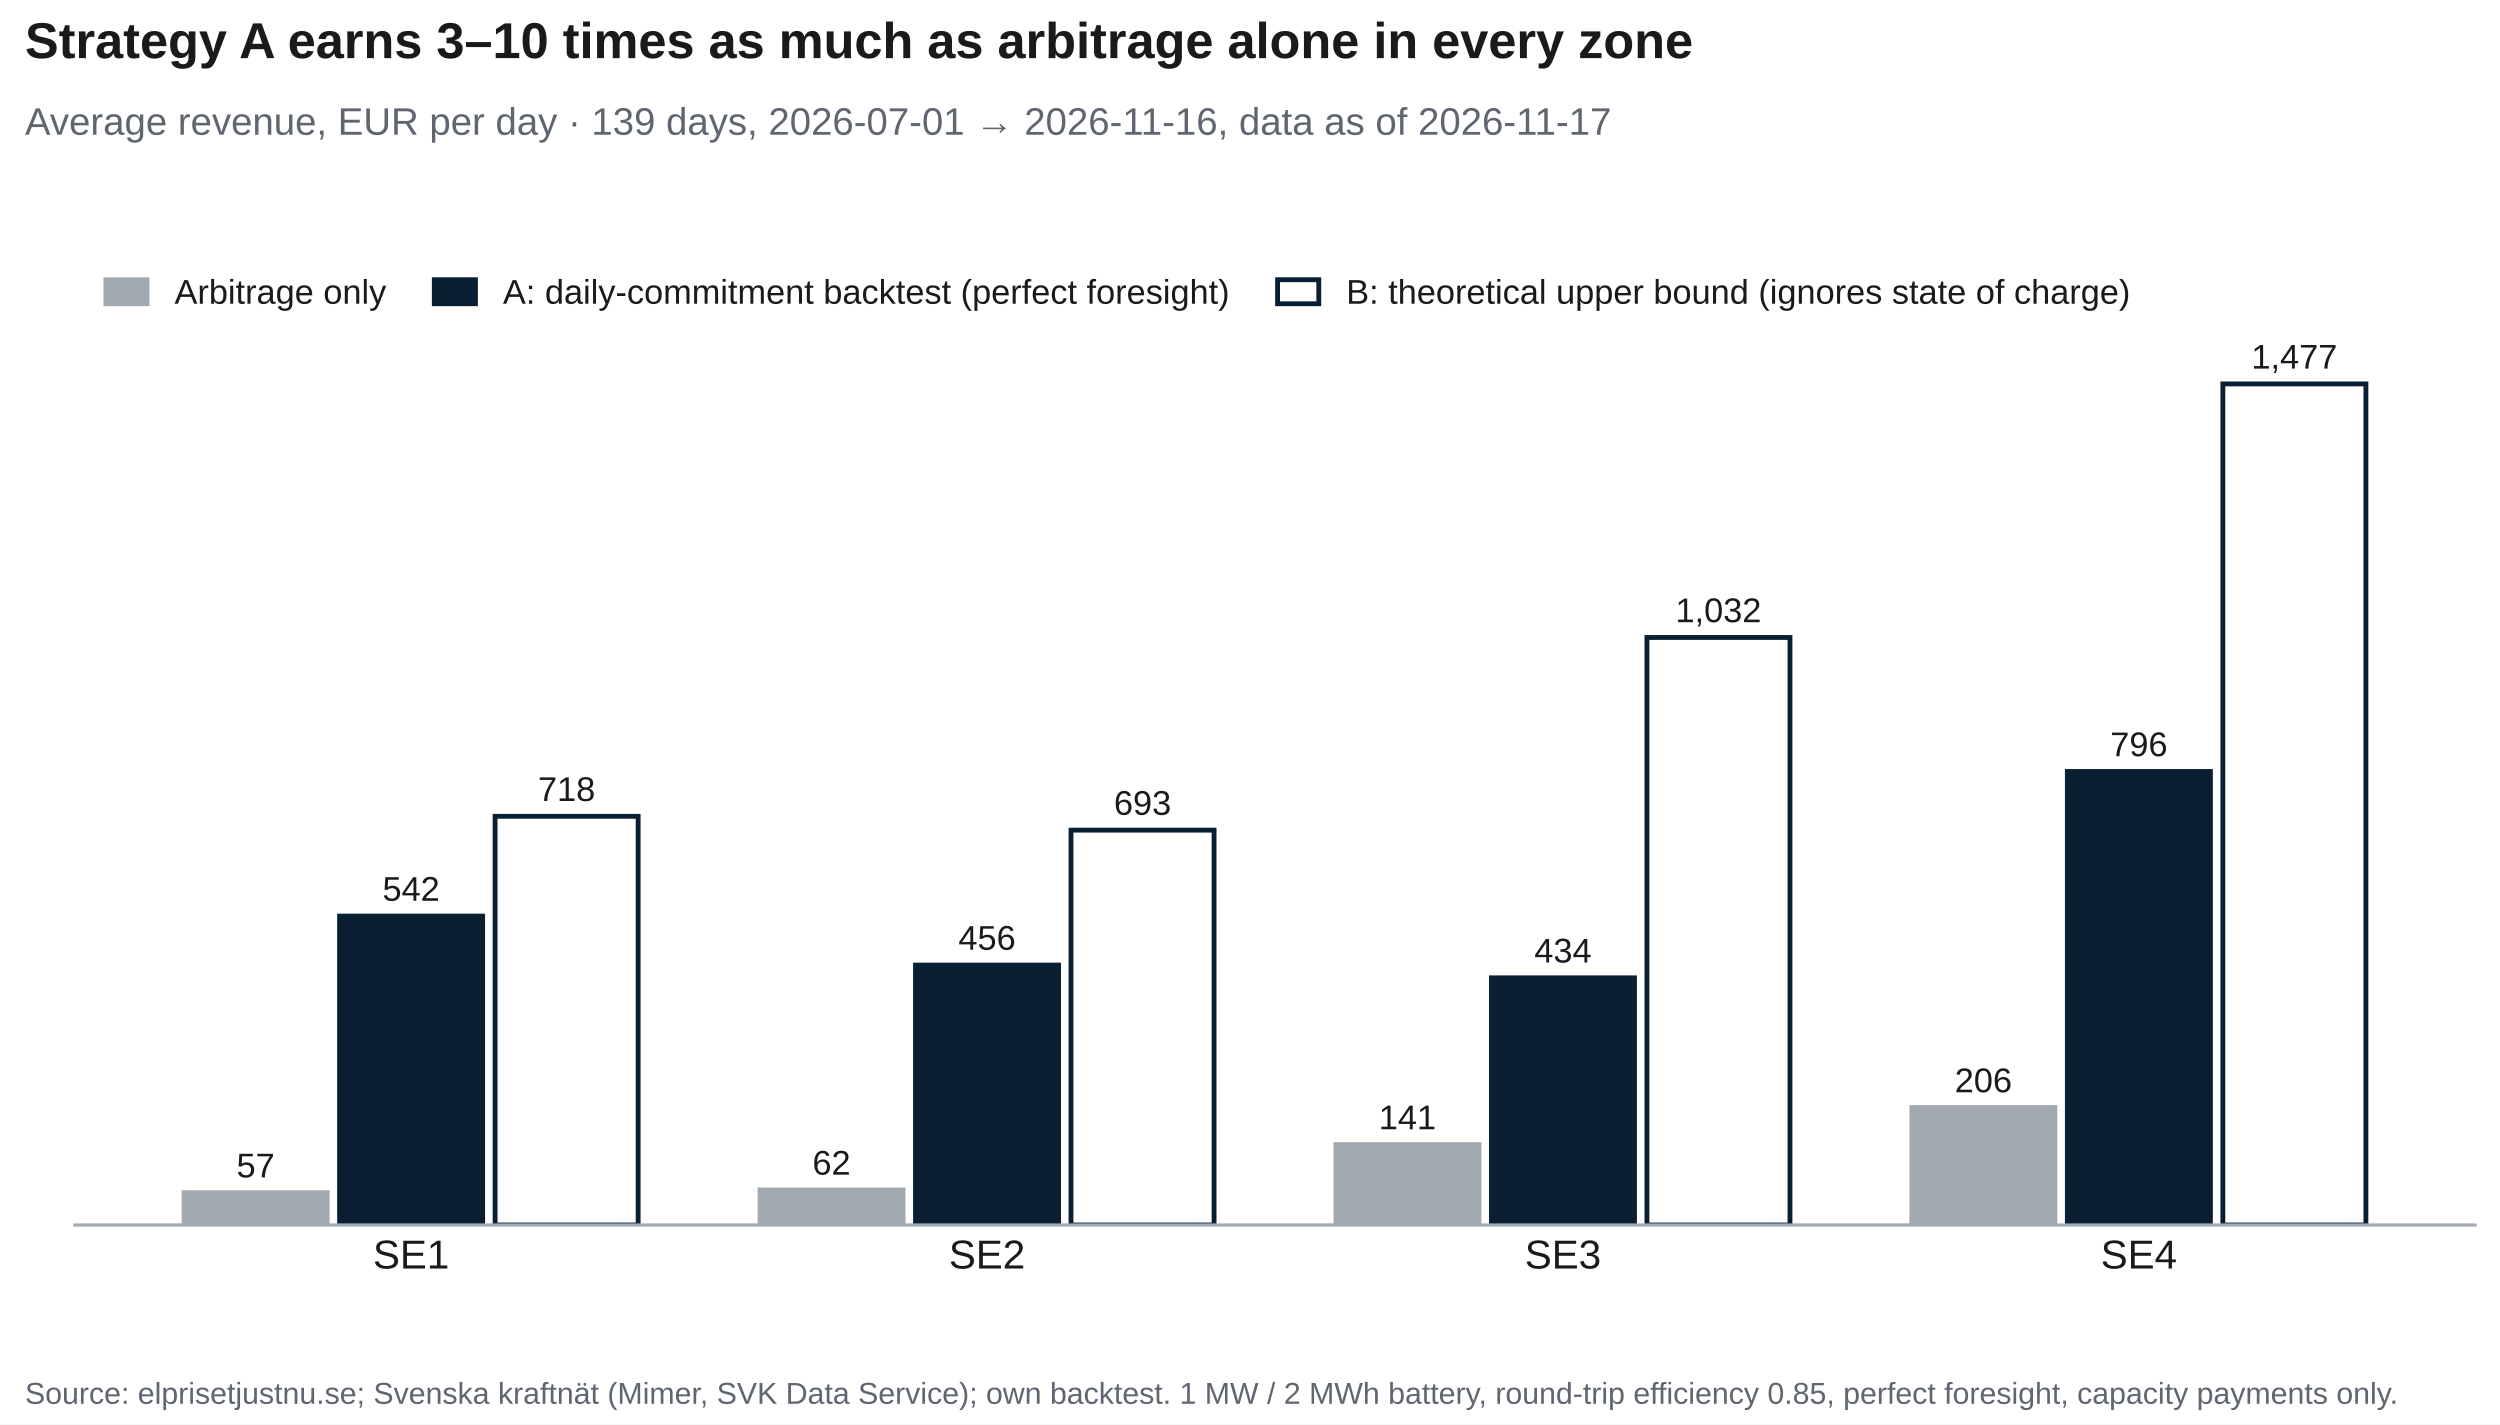
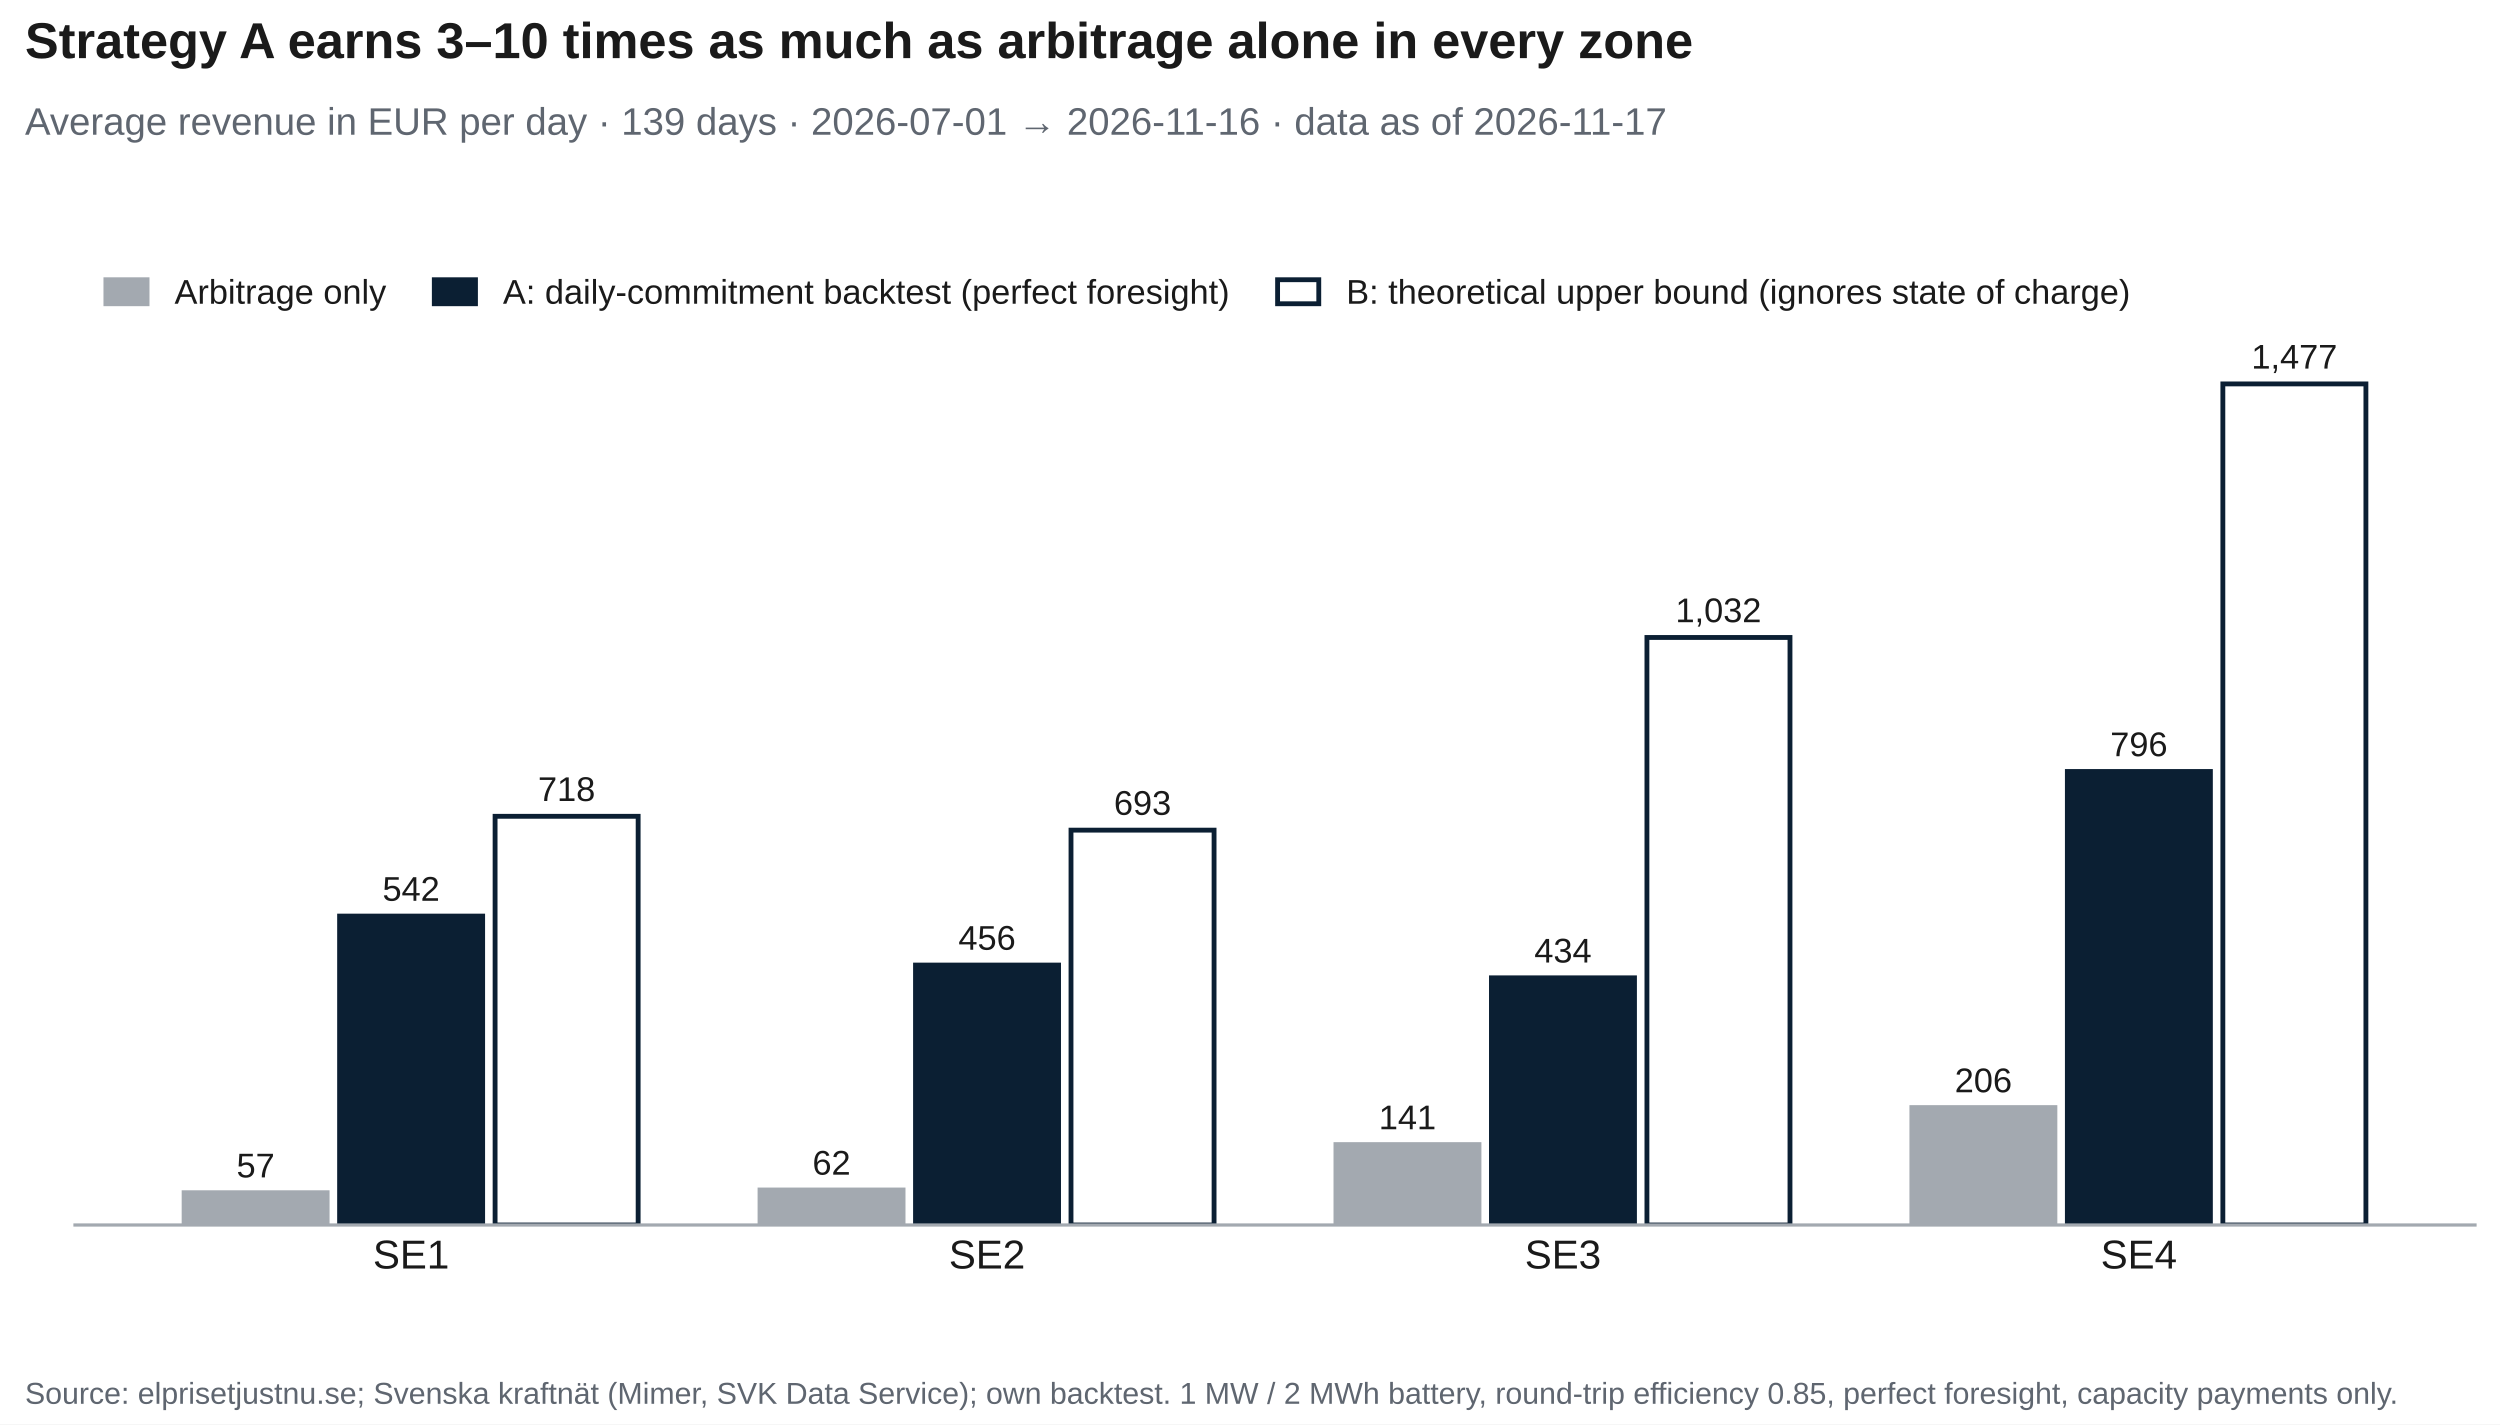
<svg xmlns="http://www.w3.org/2000/svg" width="619.2pt" height="352.8pt" viewBox="0 0 619.2 352.8" version="1.1">
  <defs>
    <style type="text/css">*{stroke-linejoin: round; stroke-linecap: butt}</style>
  </defs>
  <g id="figure_1">
    <g id="patch_1">
      <path d="M 0 352.8  L 619.2 352.8  L 619.2 0  L 0 0  z " style="fill: #ffffff" />
    </g>
    <g id="axes_1">
      <g id="patch_2">
        <path d="M 18.576 303.408  L 613.008 303.408  L 613.008 84.672  L 18.576 84.672  z " style="fill: #ffffff" />
      </g>
      <g id="patch_3">
        <path d="M 45.596 303.408  L 81.028 303.408  L 81.028 295.41  L 45.596 295.41  z " clip-path="url(#p2e02748e54)" style="fill: #a3a9b0; stroke: #a3a9b0; stroke-width: 1.2; stroke-linejoin: miter" />
      </g>
      <g id="patch_4">
        <path d="M 188.24 303.408  L 223.672 303.408  L 223.672 294.733  L 188.24 294.733  z " clip-path="url(#p2e02748e54)" style="fill: #a3a9b0; stroke: #a3a9b0; stroke-width: 1.2; stroke-linejoin: miter" />
      </g>
      <g id="patch_5">
        <path d="M 330.884 303.408  L 366.317 303.408  L 366.317 283.49  L 330.884 283.49  z " clip-path="url(#p2e02748e54)" style="fill: #a3a9b0; stroke: #a3a9b0; stroke-width: 1.2; stroke-linejoin: miter" />
      </g>
      <g id="patch_6">
        <path d="M 473.528 303.408  L 508.961 303.408  L 508.961 274.321  L 473.528 274.321  z " clip-path="url(#p2e02748e54)" style="fill: #a3a9b0; stroke: #a3a9b0; stroke-width: 1.2; stroke-linejoin: miter" />
      </g>
      <g id="patch_7">
        <path d="M 84.11 303.408  L 119.542 303.408  L 119.542 226.896  L 84.11 226.896  z " clip-path="url(#p2e02748e54)" style="fill: #0b1f33; stroke: #0b1f33; stroke-width: 1.2; stroke-linejoin: miter" />
      </g>
      <g id="patch_8">
        <path d="M 226.754 303.408  L 262.186 303.408  L 262.186 239.027  L 226.754 239.027  z " clip-path="url(#p2e02748e54)" style="fill: #0b1f33; stroke: #0b1f33; stroke-width: 1.2; stroke-linejoin: miter" />
      </g>
      <g id="patch_9">
        <path d="M 369.398 303.408  L 404.83 303.408  L 404.83 242.187  L 369.398 242.187  z " clip-path="url(#p2e02748e54)" style="fill: #0b1f33; stroke: #0b1f33; stroke-width: 1.2; stroke-linejoin: miter" />
      </g>
      <g id="patch_10">
        <path d="M 512.042 303.408  L 547.474 303.408  L 547.474 191.081  L 512.042 191.081  z " clip-path="url(#p2e02748e54)" style="fill: #0b1f33; stroke: #0b1f33; stroke-width: 1.2; stroke-linejoin: miter" />
      </g>
      <g id="patch_11">
        <path d="M 122.623 303.408  L 158.056 303.408  L 158.056 202.182  L 122.623 202.182  z " clip-path="url(#p2e02748e54)" style="fill: #ffffff; stroke: #0b1f33; stroke-width: 1.2; stroke-linejoin: miter" />
      </g>
      <g id="patch_12">
        <path d="M 265.267 303.408  L 300.7 303.408  L 300.7 205.61  L 265.267 205.61  z " clip-path="url(#p2e02748e54)" style="fill: #ffffff; stroke: #0b1f33; stroke-width: 1.2; stroke-linejoin: miter" />
      </g>
      <g id="patch_13">
        <path d="M 407.912 303.408  L 443.344 303.408  L 443.344 157.889  L 407.912 157.889  z " clip-path="url(#p2e02748e54)" style="fill: #ffffff; stroke: #0b1f33; stroke-width: 1.2; stroke-linejoin: miter" />
      </g>
      <g id="patch_14">
        <path d="M 550.556 303.408  L 585.988 303.408  L 585.988 95.088  L 550.556 95.088  z " clip-path="url(#p2e02748e54)" style="fill: #ffffff; stroke: #0b1f33; stroke-width: 1.2; stroke-linejoin: miter" />
      </g>
      <g id="matplotlib.axis_1">
        <g id="xtick_1">
          <g id="line2d_1" />
          <g id="text_1">
            <text style="font-size: 10px; font-family: 'Arial', 'DejaVu Sans'; text-anchor: middle; fill: #1a1a1a" x="101.826" y="314.188" transform="rotate(-0 101.8259 314.1883)">SE1</text>
          </g>
        </g>
        <g id="xtick_2">
          <g id="line2d_2" />
          <g id="text_2">
            <text style="font-size: 10px; font-family: 'Arial', 'DejaVu Sans'; text-anchor: middle; fill: #1a1a1a" x="244.47" y="314.188" transform="rotate(-0 244.47 314.1883)">SE2</text>
          </g>
        </g>
        <g id="xtick_3">
          <g id="line2d_3" />
          <g id="text_3">
            <text style="font-size: 10px; font-family: 'Arial', 'DejaVu Sans'; text-anchor: middle; fill: #1a1a1a" x="387.114" y="314.188" transform="rotate(-0 387.114 314.1883)">SE3</text>
          </g>
        </g>
        <g id="xtick_4">
          <g id="line2d_4" />
          <g id="text_4">
            <text style="font-size: 10px; font-family: 'Arial', 'DejaVu Sans'; text-anchor: middle; fill: #1a1a1a" x="529.758" y="314.188" transform="rotate(-0 529.7581 314.1883)">SE4</text>
          </g>
        </g>
      </g>
      <g id="matplotlib.axis_2" />
      <g id="patch_15">
        <path d="M 18.576 303.408  L 613.008 303.408  " style="fill: none; stroke: #a3a9b0; stroke-width: 0.8; stroke-linejoin: miter; stroke-linecap: square" />
      </g>
      <g id="text_5">
        <text style="font-size: 8.5px; font-family: 'Arial', 'DejaVu Sans'; text-anchor: middle; fill: #1a1a1a" x="63.312" y="291.621" transform="rotate(-0 63.31203 291.621)">57</text>
      </g>
      <g id="text_6">
        <text style="font-size: 8.5px; font-family: 'Arial', 'DejaVu Sans'; text-anchor: middle; fill: #1a1a1a" x="205.956" y="290.944" transform="rotate(-0 205.9561 290.9439)">62</text>
      </g>
      <g id="text_7">
        <text style="font-size: 8.5px; font-family: 'Arial', 'DejaVu Sans'; text-anchor: middle; fill: #1a1a1a" x="348.6" y="279.701" transform="rotate(-0 348.6001 279.7013)">141</text>
      </g>
      <g id="text_8">
        <text style="font-size: 8.5px; font-family: 'Arial', 'DejaVu Sans'; text-anchor: middle; fill: #1a1a1a" x="491.244" y="270.532" transform="rotate(-0 491.2442 270.5322)">206</text>
      </g>
      <g id="text_9">
        <text style="font-size: 8.5px; font-family: 'Arial', 'DejaVu Sans'; text-anchor: middle; fill: #1a1a1a" x="101.826" y="223.107" transform="rotate(-0 101.8259 223.1073)">542</text>
      </g>
      <g id="text_10">
        <text style="font-size: 8.5px; font-family: 'Arial', 'DejaVu Sans'; text-anchor: middle; fill: #1a1a1a" x="244.47" y="235.239" transform="rotate(-0 244.47 235.2386)">456</text>
      </g>
      <g id="text_11">
        <text style="font-size: 8.5px; font-family: 'Arial', 'DejaVu Sans'; text-anchor: middle; fill: #1a1a1a" x="387.114" y="238.398" transform="rotate(-0 387.114 238.3984)">434</text>
      </g>
      <g id="text_12">
        <text style="font-size: 8.5px; font-family: 'Arial', 'DejaVu Sans'; text-anchor: middle; fill: #1a1a1a" x="529.758" y="187.292" transform="rotate(-0 529.7581 187.2917)">796</text>
      </g>
      <g id="text_13">
        <text style="font-size: 8.5px; font-family: 'Arial', 'DejaVu Sans'; text-anchor: middle; fill: #1a1a1a" x="140.34" y="198.393" transform="rotate(-0 140.3398 198.3933)">718</text>
      </g>
      <g id="text_14">
        <text style="font-size: 8.5px; font-family: 'Arial', 'DejaVu Sans'; text-anchor: middle; fill: #1a1a1a" x="282.984" y="201.821" transform="rotate(-0 282.9839 201.8211)">693</text>
      </g>
      <g id="text_15">
        <text style="font-size: 8.5px; font-family: 'Arial', 'DejaVu Sans'; text-anchor: middle; fill: #1a1a1a" x="425.628" y="154.1" transform="rotate(-0 425.6279 154.0999)">1,032</text>
      </g>
      <g id="text_16">
        <text style="font-size: 8.5px; font-family: 'Arial', 'DejaVu Sans'; text-anchor: middle; fill: #1a1a1a" x="568.272" y="91.299" transform="rotate(-0 568.272 91.29918)">1,477</text>
      </g>
      <g id="legend_1">
        <g id="patch_16">
          <path d="M 26.226 75.233  L 36.426 75.233  L 36.426 69.283  L 26.226 69.283  z " style="fill: #a3a9b0; stroke: #a3a9b0; stroke-width: 1.2; stroke-linejoin: miter" />
        </g>
        <g id="text_17">
          <text style="font-size: 8.5px; font-family: 'Arial', 'DejaVu Sans'; text-anchor: start; fill: #1a1a1a" x="43.226" y="75.233" transform="rotate(-0 43.226 75.23302)">Arbitrage only</text>
        </g>
        <g id="patch_17">
          <path d="M 107.567 75.233  L 117.767 75.233  L 117.767 69.283  L 107.567 69.283  z " style="fill: #0b1f33; stroke: #0b1f33; stroke-width: 1.2; stroke-linejoin: miter" />
        </g>
        <g id="text_18">
          <text style="font-size: 8.5px; font-family: 'Arial', 'DejaVu Sans'; text-anchor: start; fill: #1a1a1a" x="124.567" y="75.233" transform="rotate(-0 124.567 75.23302)">A: daily-commitment backtest (perfect foresight)</text>
        </g>
        <g id="patch_18">
          <path d="M 316.433 75.233  L 326.633 75.233  L 326.633 69.283  L 316.433 69.283  z " style="fill: #ffffff; stroke: #0b1f33; stroke-width: 1.2; stroke-linejoin: miter" />
        </g>
        <g id="text_19">
          <text style="font-size: 8.5px; font-family: 'Arial', 'DejaVu Sans'; text-anchor: start; fill: #1a1a1a" x="333.433" y="75.233" transform="rotate(-0 333.4333 75.23302)">B: theoretical upper bound (ignores state of charge)</text>
        </g>
      </g>
    </g>
    <g id="text_20">
      <text style="font-weight: 700; font-size: 12.5px; font-family: 'Arial', 'DejaVu Sans'; text-anchor: start; fill: #1a1a1a" x="6.192" y="14.392" transform="rotate(-0 6.192 14.39234)">Strategy A earns 3–10 times as much as arbitrage alone in every zone</text>
    </g>
    <g id="text_21">
-       <text style="font-size: 9.5px; font-family: 'Arial', 'DejaVu Sans'; text-anchor: start; fill: #5f6670" x="6.192" y="33.376" transform="rotate(-0 6.192 33.37626)">Average revenue, EUR per day · 139 days, 2026-07-01 → 2026-11-16, data as of 2026-11-17</text>
+       <text style="font-size: 9.5px; font-family: 'Arial', 'DejaVu Sans'; text-anchor: start; fill: #5f6670" x="6.192" y="33.376" transform="rotate(-0 6.192 33.37626)">Average revenue in EUR per day · 139 days · 2026-07-01 → 2026-11-16 · data as of 2026-11-17</text>
    </g>
    <g id="text_22">
      <text style="font-size: 7.5px; font-family: 'Arial', 'DejaVu Sans'; text-anchor: start; fill: #5f6670" x="6.192" y="347.693" transform="rotate(-0 6.192 347.6935)">Source: elprisetjustnu.se; Svenska kraftnät (Mimer, SVK Data Service); own backtest. 1 MW / 2 MWh battery, round-trip efficiency 0.85, perfect foresight, capacity payments only.</text>
    </g>
  </g>
  <defs>
    <clipPath id="p2e02748e54">
      <rect x="18.576" y="84.672" width="594.432" height="218.736" />
    </clipPath>
  </defs>
</svg>
